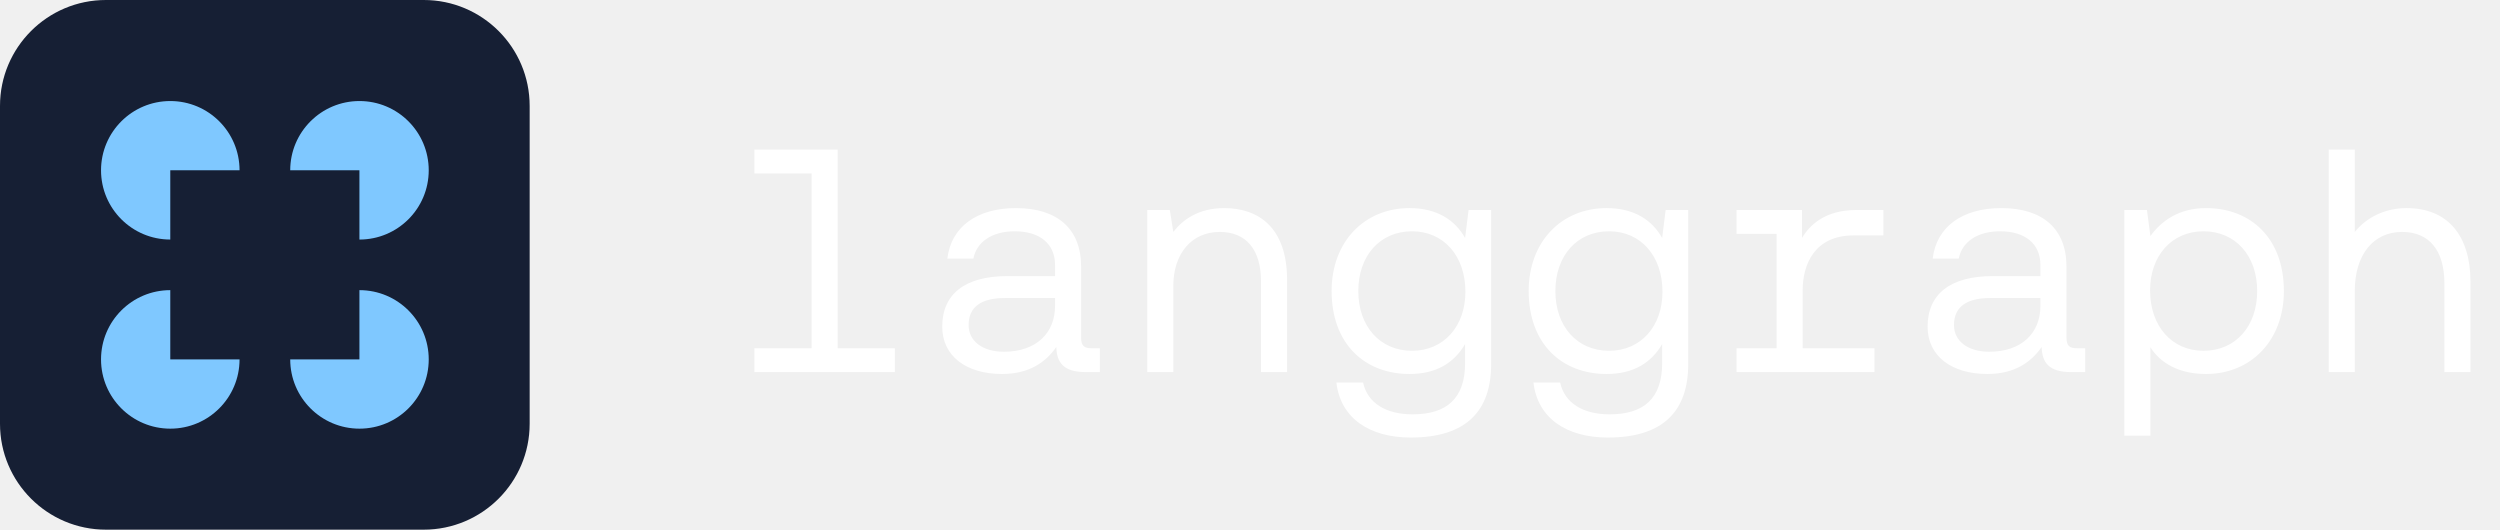
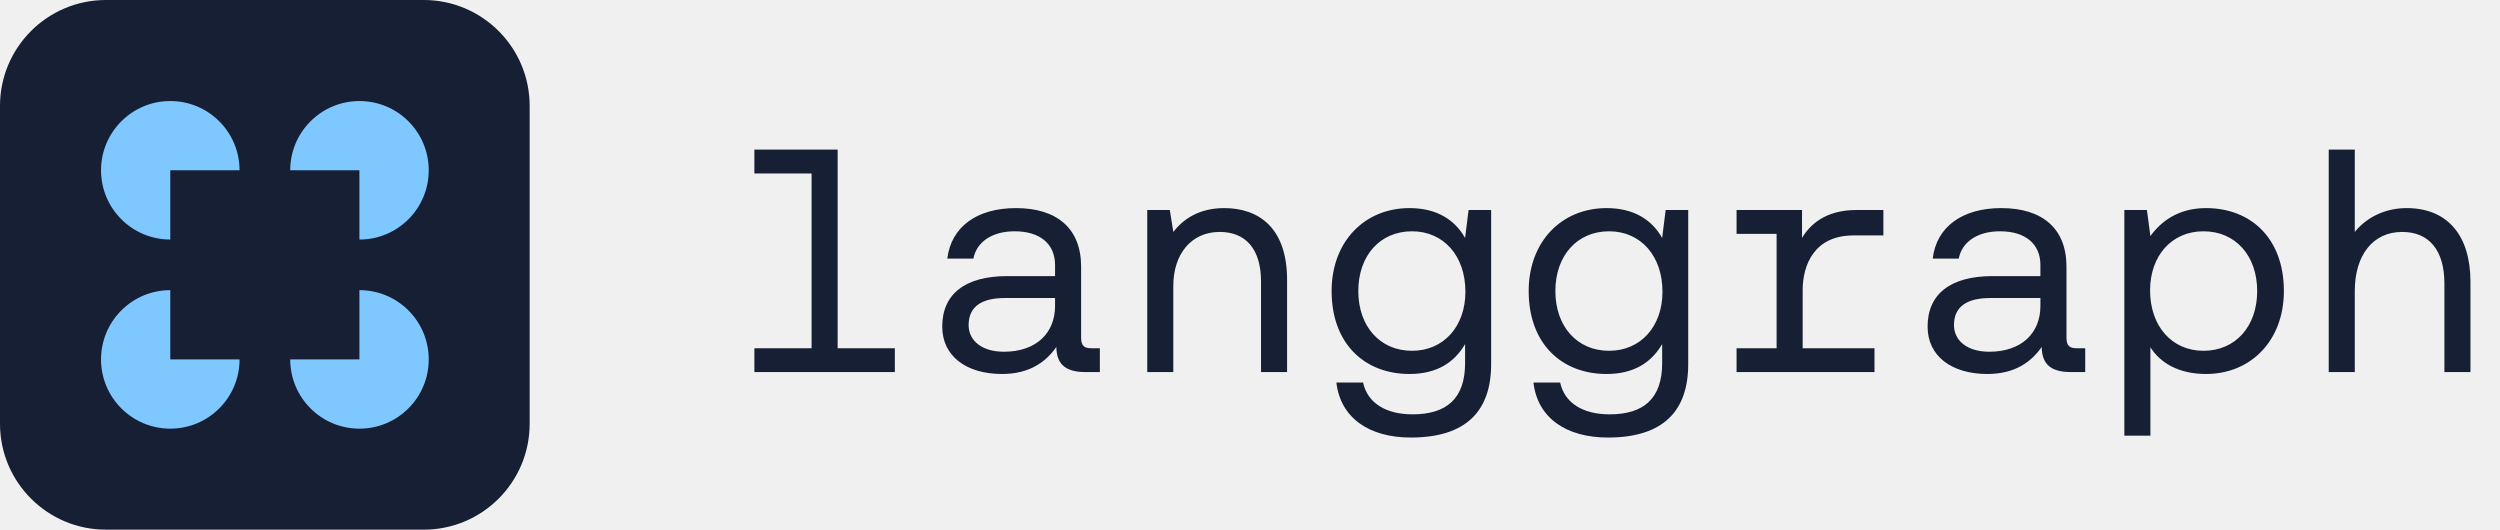
- <svg xmlns="http://www.w3.org/2000/svg" width="472" height="100" viewBox="0 0 472 100" fill="none" role="img" aria-labelledby="title">
-   <rect x="100" y="6.10352e-05" width="100" height="100" rx="20" transform="rotate(90 100 6.10352e-05)" fill="#161F34" />
-   <path d="M32.149 67.858H45.227C45.225 75.078 39.372 80.93 32.151 80.93C24.93 80.93 19.076 75.076 19.075 67.855C19.075 60.634 24.929 54.78 32.149 54.779V67.858ZM67.869 54.779C75.091 54.779 80.944 60.633 80.944 67.855C80.944 75.076 75.09 80.93 67.869 80.93C60.649 80.93 54.795 75.078 54.793 67.858H67.859V54.779C67.863 54.779 67.866 54.779 67.869 54.779ZM67.869 19.076C75.091 19.076 80.944 24.93 80.944 32.152C80.944 39.373 75.09 45.227 67.869 45.227C67.866 45.227 67.863 45.226 67.859 45.226V32.148H54.793C54.795 24.928 60.649 19.076 67.869 19.076ZM32.151 19.076C39.372 19.076 45.225 24.928 45.227 32.148H32.149V45.226C24.929 45.225 19.076 39.373 19.075 32.152C19.075 24.93 24.93 19.076 32.151 19.076Z" fill="#7FC8FF" />
-   <path d="M142.427 70.248V65.748H153.227V32.748H142.427V28.248H158.147V65.748H168.947V70.248H142.427ZM189.174 70.608C182.454 70.608 177.894 67.248 177.894 61.668C177.894 55.548 182.154 52.128 190.194 52.128H199.194V50.028C199.194 46.068 196.374 43.668 191.574 43.668C187.254 43.668 184.374 45.708 183.774 48.828H178.854C179.574 42.828 184.434 39.288 191.814 39.288C199.614 39.288 204.114 43.188 204.114 50.328V63.708C204.114 65.328 204.714 65.748 206.094 65.748H207.654V70.248H204.954C200.874 70.248 199.494 68.508 199.434 65.508C197.514 68.268 194.454 70.608 189.174 70.608ZM189.534 66.408C195.654 66.408 199.194 62.868 199.194 57.768V56.268H189.714C185.334 56.268 182.874 57.888 182.874 61.368C182.874 64.368 185.454 66.408 189.534 66.408ZM216.601 70.248V39.648H220.861L221.521 43.788C223.321 41.448 226.321 39.288 231.121 39.288C237.601 39.288 243.001 42.948 243.001 52.848V70.248H238.081V53.148C238.081 47.028 235.201 43.788 230.281 43.788C224.941 43.788 221.521 47.928 221.521 53.988V70.248H216.601ZM266.348 82.608C258.548 82.608 253.088 78.948 252.308 72.228H257.348C258.188 76.068 261.608 78.228 266.708 78.228C273.128 78.228 276.608 75.228 276.608 68.568V64.968C274.568 68.448 271.268 70.608 266.108 70.608C257.648 70.608 251.408 64.908 251.408 54.948C251.408 45.588 257.648 39.288 266.108 39.288C271.268 39.288 274.688 41.508 276.608 44.928L277.268 39.648H281.528V68.748C281.528 77.568 276.848 82.608 266.348 82.608ZM266.588 66.228C272.588 66.228 276.668 61.608 276.668 55.068C276.668 48.348 272.588 43.668 266.588 43.668C260.528 43.668 256.448 48.288 256.448 54.948C256.448 61.608 260.528 66.228 266.588 66.228ZM303.555 82.608C295.755 82.608 290.295 78.948 289.515 72.228H294.555C295.395 76.068 298.815 78.228 303.915 78.228C310.335 78.228 313.815 75.228 313.815 68.568V64.968C311.775 68.448 308.475 70.608 303.315 70.608C294.855 70.608 288.615 64.908 288.615 54.948C288.615 45.588 294.855 39.288 303.315 39.288C308.475 39.288 311.895 41.508 313.815 44.928L314.475 39.648H318.735V68.748C318.735 77.568 314.055 82.608 303.555 82.608ZM303.795 66.228C309.795 66.228 313.875 61.608 313.875 55.068C313.875 48.348 309.795 43.668 303.795 43.668C297.735 43.668 293.655 48.288 293.655 54.948C293.655 61.608 297.735 66.228 303.795 66.228ZM327.862 70.248V65.748H335.422V44.148H327.862V39.648H340.222V44.928C341.602 42.588 344.482 39.648 350.482 39.648H355.582V44.448H349.942C342.562 44.448 340.342 49.968 340.342 54.828V65.748H353.902V70.248H327.862ZM375.209 70.608C368.489 70.608 363.929 67.248 363.929 61.668C363.929 55.548 368.189 52.128 376.229 52.128H385.229V50.028C385.229 46.068 382.409 43.668 377.609 43.668C373.289 43.668 370.409 45.708 369.809 48.828H364.889C365.609 42.828 370.469 39.288 377.849 39.288C385.649 39.288 390.149 43.188 390.149 50.328V63.708C390.149 65.328 390.749 65.748 392.129 65.748H393.689V70.248H390.989C386.909 70.248 385.529 68.508 385.469 65.508C383.549 68.268 380.489 70.608 375.209 70.608ZM375.569 66.408C381.689 66.408 385.229 62.868 385.229 57.768V56.268H375.749C371.369 56.268 368.909 57.888 368.909 61.368C368.909 64.368 371.489 66.408 375.569 66.408ZM401.076 82.248V39.648H405.336L405.996 44.568C408.036 41.748 411.336 39.288 416.496 39.288C424.956 39.288 431.196 44.988 431.196 54.948C431.196 64.308 424.956 70.608 416.496 70.608C411.336 70.608 407.856 68.508 405.996 65.568V82.248H401.076ZM416.016 66.228C422.076 66.228 426.156 61.608 426.156 54.948C426.156 48.288 422.076 43.668 416.016 43.668C410.016 43.668 405.936 48.288 405.936 54.828C405.936 61.548 410.016 66.228 416.016 66.228ZM439.663 70.248V28.248H444.583V43.788C446.863 40.968 450.403 39.288 454.363 39.288C462.043 39.288 466.423 44.388 466.423 53.208V70.248H461.503V53.508C461.503 47.268 458.623 43.788 453.523 43.788C448.063 43.788 444.583 48.108 444.583 54.948V70.248H439.663Z" fill="white" />
+ <svg xmlns="http://www.w3.org/2000/svg" width="472" height="100" viewBox="0 0 472 100" fill="none">
+   <rect x="100" width="100" height="100" rx="20" transform="rotate(90 100 0)" fill="#161F34" />
+   <path d="M32.149 67.858H45.227C45.225 75.078 39.372 80.93 32.151 80.93C24.93 80.93 19.076 75.076 19.075 67.855C19.075 60.634 24.929 54.78 32.149 54.779V67.858ZM67.869 54.779C75.091 54.779 80.944 60.633 80.944 67.855C80.944 75.076 75.09 80.93 67.869 80.93C60.649 80.93 54.795 75.078 54.793 67.858H67.859V54.779C67.863 54.779 67.866 54.779 67.869 54.779ZM67.869 19.076C75.091 19.076 80.944 24.93 80.944 32.152C80.944 39.373 75.09 45.227 67.869 45.227C67.866 45.227 67.863 45.226 67.859 45.226V32.148H54.793C54.795 24.928 60.649 19.076 67.869 19.076ZM32.151 19.076C39.372 19.076 45.225 24.928 45.227 32.148H32.149V45.226C24.929 45.225 19.076 39.372 19.075 32.152C19.075 24.93 24.93 19.076 32.151 19.076Z" fill="#7FC8FF" />
+   <path d="M142.427 70.248V65.748H153.227V32.748H142.427V28.248H158.147V65.748H168.947V70.248H142.427ZM189.174 70.608C182.454 70.608 177.894 67.248 177.894 61.668C177.894 55.548 182.154 52.128 190.194 52.128H199.194V50.028C199.194 46.068 196.374 43.668 191.574 43.668C187.254 43.668 184.374 45.708 183.774 48.828H178.854C179.574 42.828 184.434 39.288 191.814 39.288C199.614 39.288 204.114 43.188 204.114 50.328V63.708C204.114 65.328 204.714 65.748 206.094 65.748H207.654V70.248H204.954C200.874 70.248 199.494 68.508 199.434 65.508C197.514 68.268 194.454 70.608 189.174 70.608ZM189.534 66.408C195.654 66.408 199.194 62.868 199.194 57.768V56.268H189.714C185.334 56.268 182.874 57.888 182.874 61.368C182.874 64.368 185.454 66.408 189.534 66.408ZM216.601 70.248V39.648H220.861L221.521 43.788C223.321 41.448 226.321 39.288 231.121 39.288C237.601 39.288 243.001 42.948 243.001 52.848V70.248H238.081V53.148C238.081 47.028 235.201 43.788 230.281 43.788C224.941 43.788 221.521 47.928 221.521 53.988V70.248H216.601ZM266.348 82.608C258.548 82.608 253.088 78.948 252.308 72.228H257.348C258.188 76.068 261.608 78.228 266.708 78.228C273.128 78.228 276.608 75.228 276.608 68.568V64.968C274.568 68.448 271.268 70.608 266.108 70.608C257.648 70.608 251.408 64.908 251.408 54.948C251.408 45.588 257.648 39.288 266.108 39.288C271.268 39.288 274.688 41.508 276.608 44.928L277.268 39.648H281.528V68.748C281.528 77.568 276.848 82.608 266.348 82.608ZM266.588 66.228C272.588 66.228 276.668 61.608 276.668 55.068C276.668 48.348 272.588 43.668 266.588 43.668C260.528 43.668 256.448 48.288 256.448 54.948C256.448 61.608 260.528 66.228 266.588 66.228ZM303.555 82.608C295.755 82.608 290.295 78.948 289.515 72.228H294.555C295.395 76.068 298.815 78.228 303.915 78.228C310.335 78.228 313.815 75.228 313.815 68.568V64.968C311.775 68.448 308.475 70.608 303.315 70.608C294.855 70.608 288.615 64.908 288.615 54.948C288.615 45.588 294.855 39.288 303.315 39.288C308.475 39.288 311.895 41.508 313.815 44.928L314.475 39.648H318.735V68.748C318.735 77.568 314.055 82.608 303.555 82.608ZM303.795 66.228C309.795 66.228 313.875 61.608 313.875 55.068C313.875 48.348 309.795 43.668 303.795 43.668C297.735 43.668 293.655 48.288 293.655 54.948C293.655 61.608 297.735 66.228 303.795 66.228ZM327.862 70.248V65.748H335.422V44.148H327.862V39.648H340.222V44.928C341.602 42.588 344.482 39.648 350.482 39.648H355.582V44.448H349.942C342.562 44.448 340.342 49.968 340.342 54.828V65.748H353.902V70.248H327.862ZM375.209 70.608C368.489 70.608 363.929 67.248 363.929 61.668C363.929 55.548 368.189 52.128 376.229 52.128H385.229V50.028C385.229 46.068 382.409 43.668 377.609 43.668C373.289 43.668 370.409 45.708 369.809 48.828H364.889C365.609 42.828 370.469 39.288 377.849 39.288C385.649 39.288 390.149 43.188 390.149 50.328V63.708C390.149 65.328 390.749 65.748 392.129 65.748H393.689V70.248H390.989C386.909 70.248 385.529 68.508 385.469 65.508C383.549 68.268 380.489 70.608 375.209 70.608ZM375.569 66.408C381.689 66.408 385.229 62.868 385.229 57.768V56.268H375.749C371.369 56.268 368.909 57.888 368.909 61.368C368.909 64.368 371.489 66.408 375.569 66.408ZM401.076 82.248V39.648H405.336L405.996 44.568C408.036 41.748 411.336 39.288 416.496 39.288C424.956 39.288 431.196 44.988 431.196 54.948C431.196 64.308 424.956 70.608 416.496 70.608C411.336 70.608 407.856 68.508 405.996 65.568V82.248H401.076ZM416.016 66.228C422.076 66.228 426.156 61.608 426.156 54.948C426.156 48.288 422.076 43.668 416.016 43.668C410.016 43.668 405.936 48.288 405.936 54.828C405.936 61.548 410.016 66.228 416.016 66.228ZM439.663 70.248V28.248H444.583V43.788C446.863 40.968 450.403 39.288 454.363 39.288C462.043 39.288 466.423 44.388 466.423 53.208V70.248H461.503V53.508C461.503 47.268 458.623 43.788 453.523 43.788C448.063 43.788 444.583 48.108 444.583 54.948V70.248H439.663Z" fill="#161F34" />
</svg>
